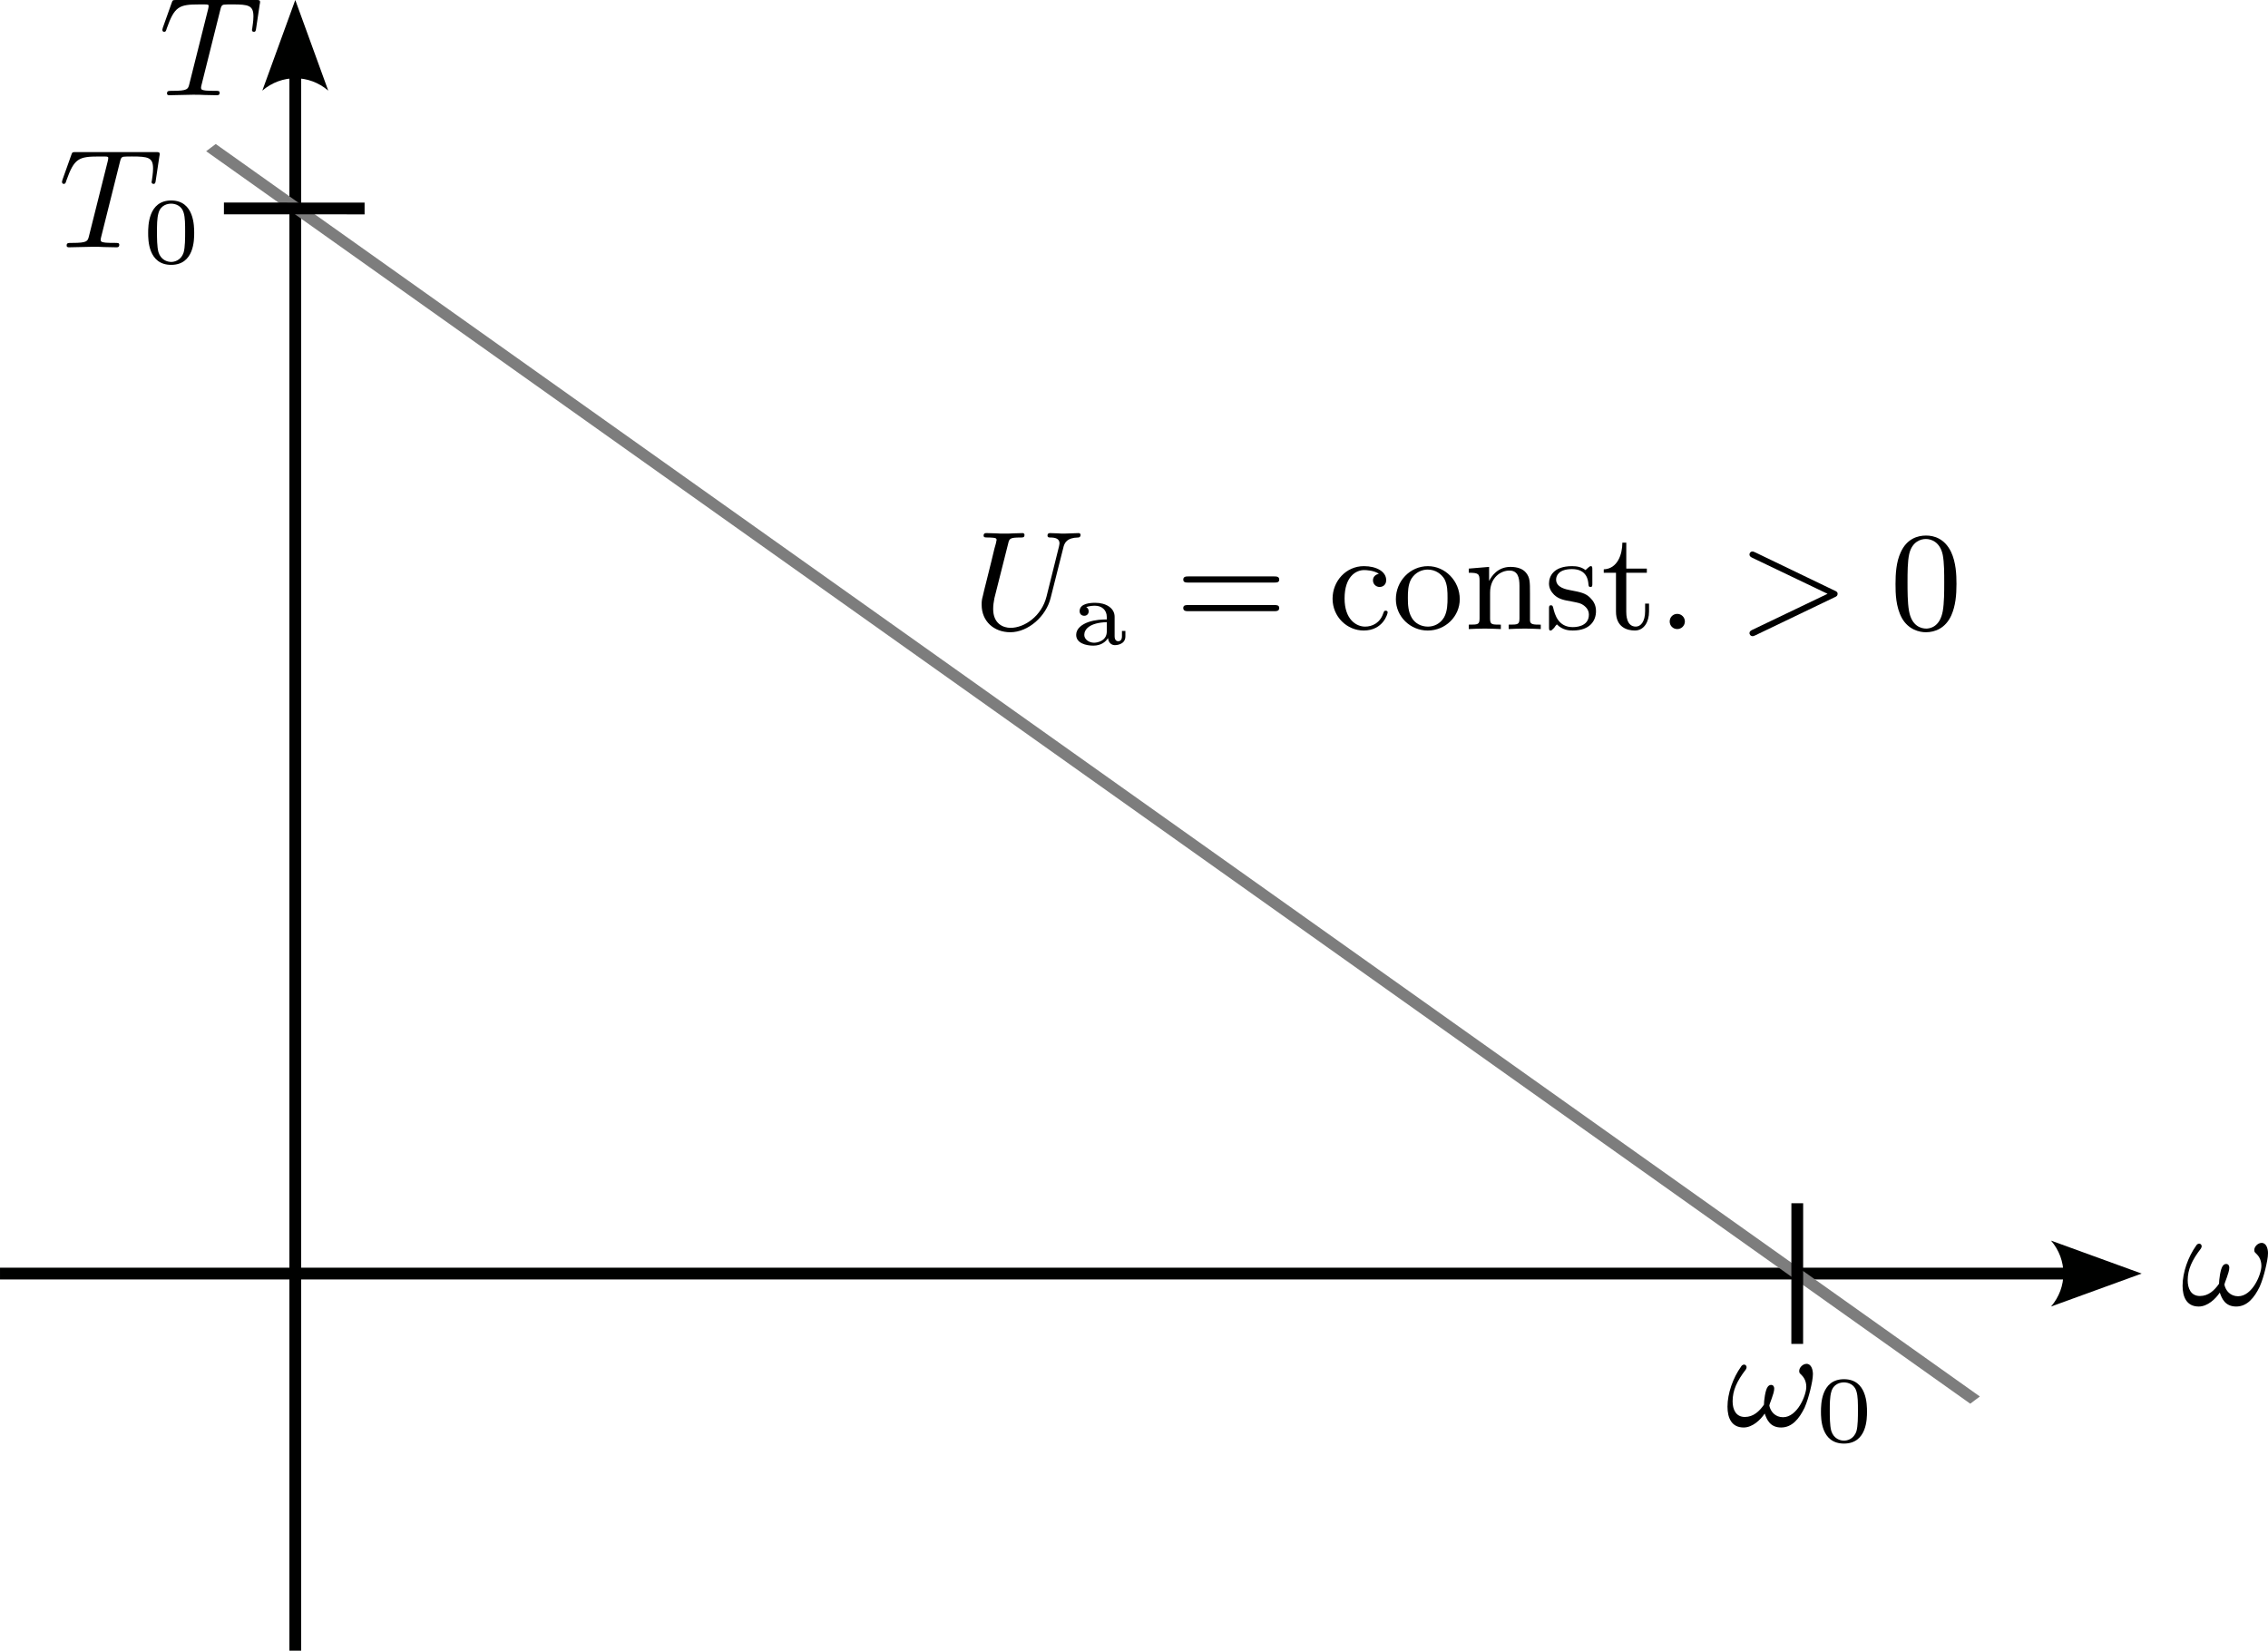
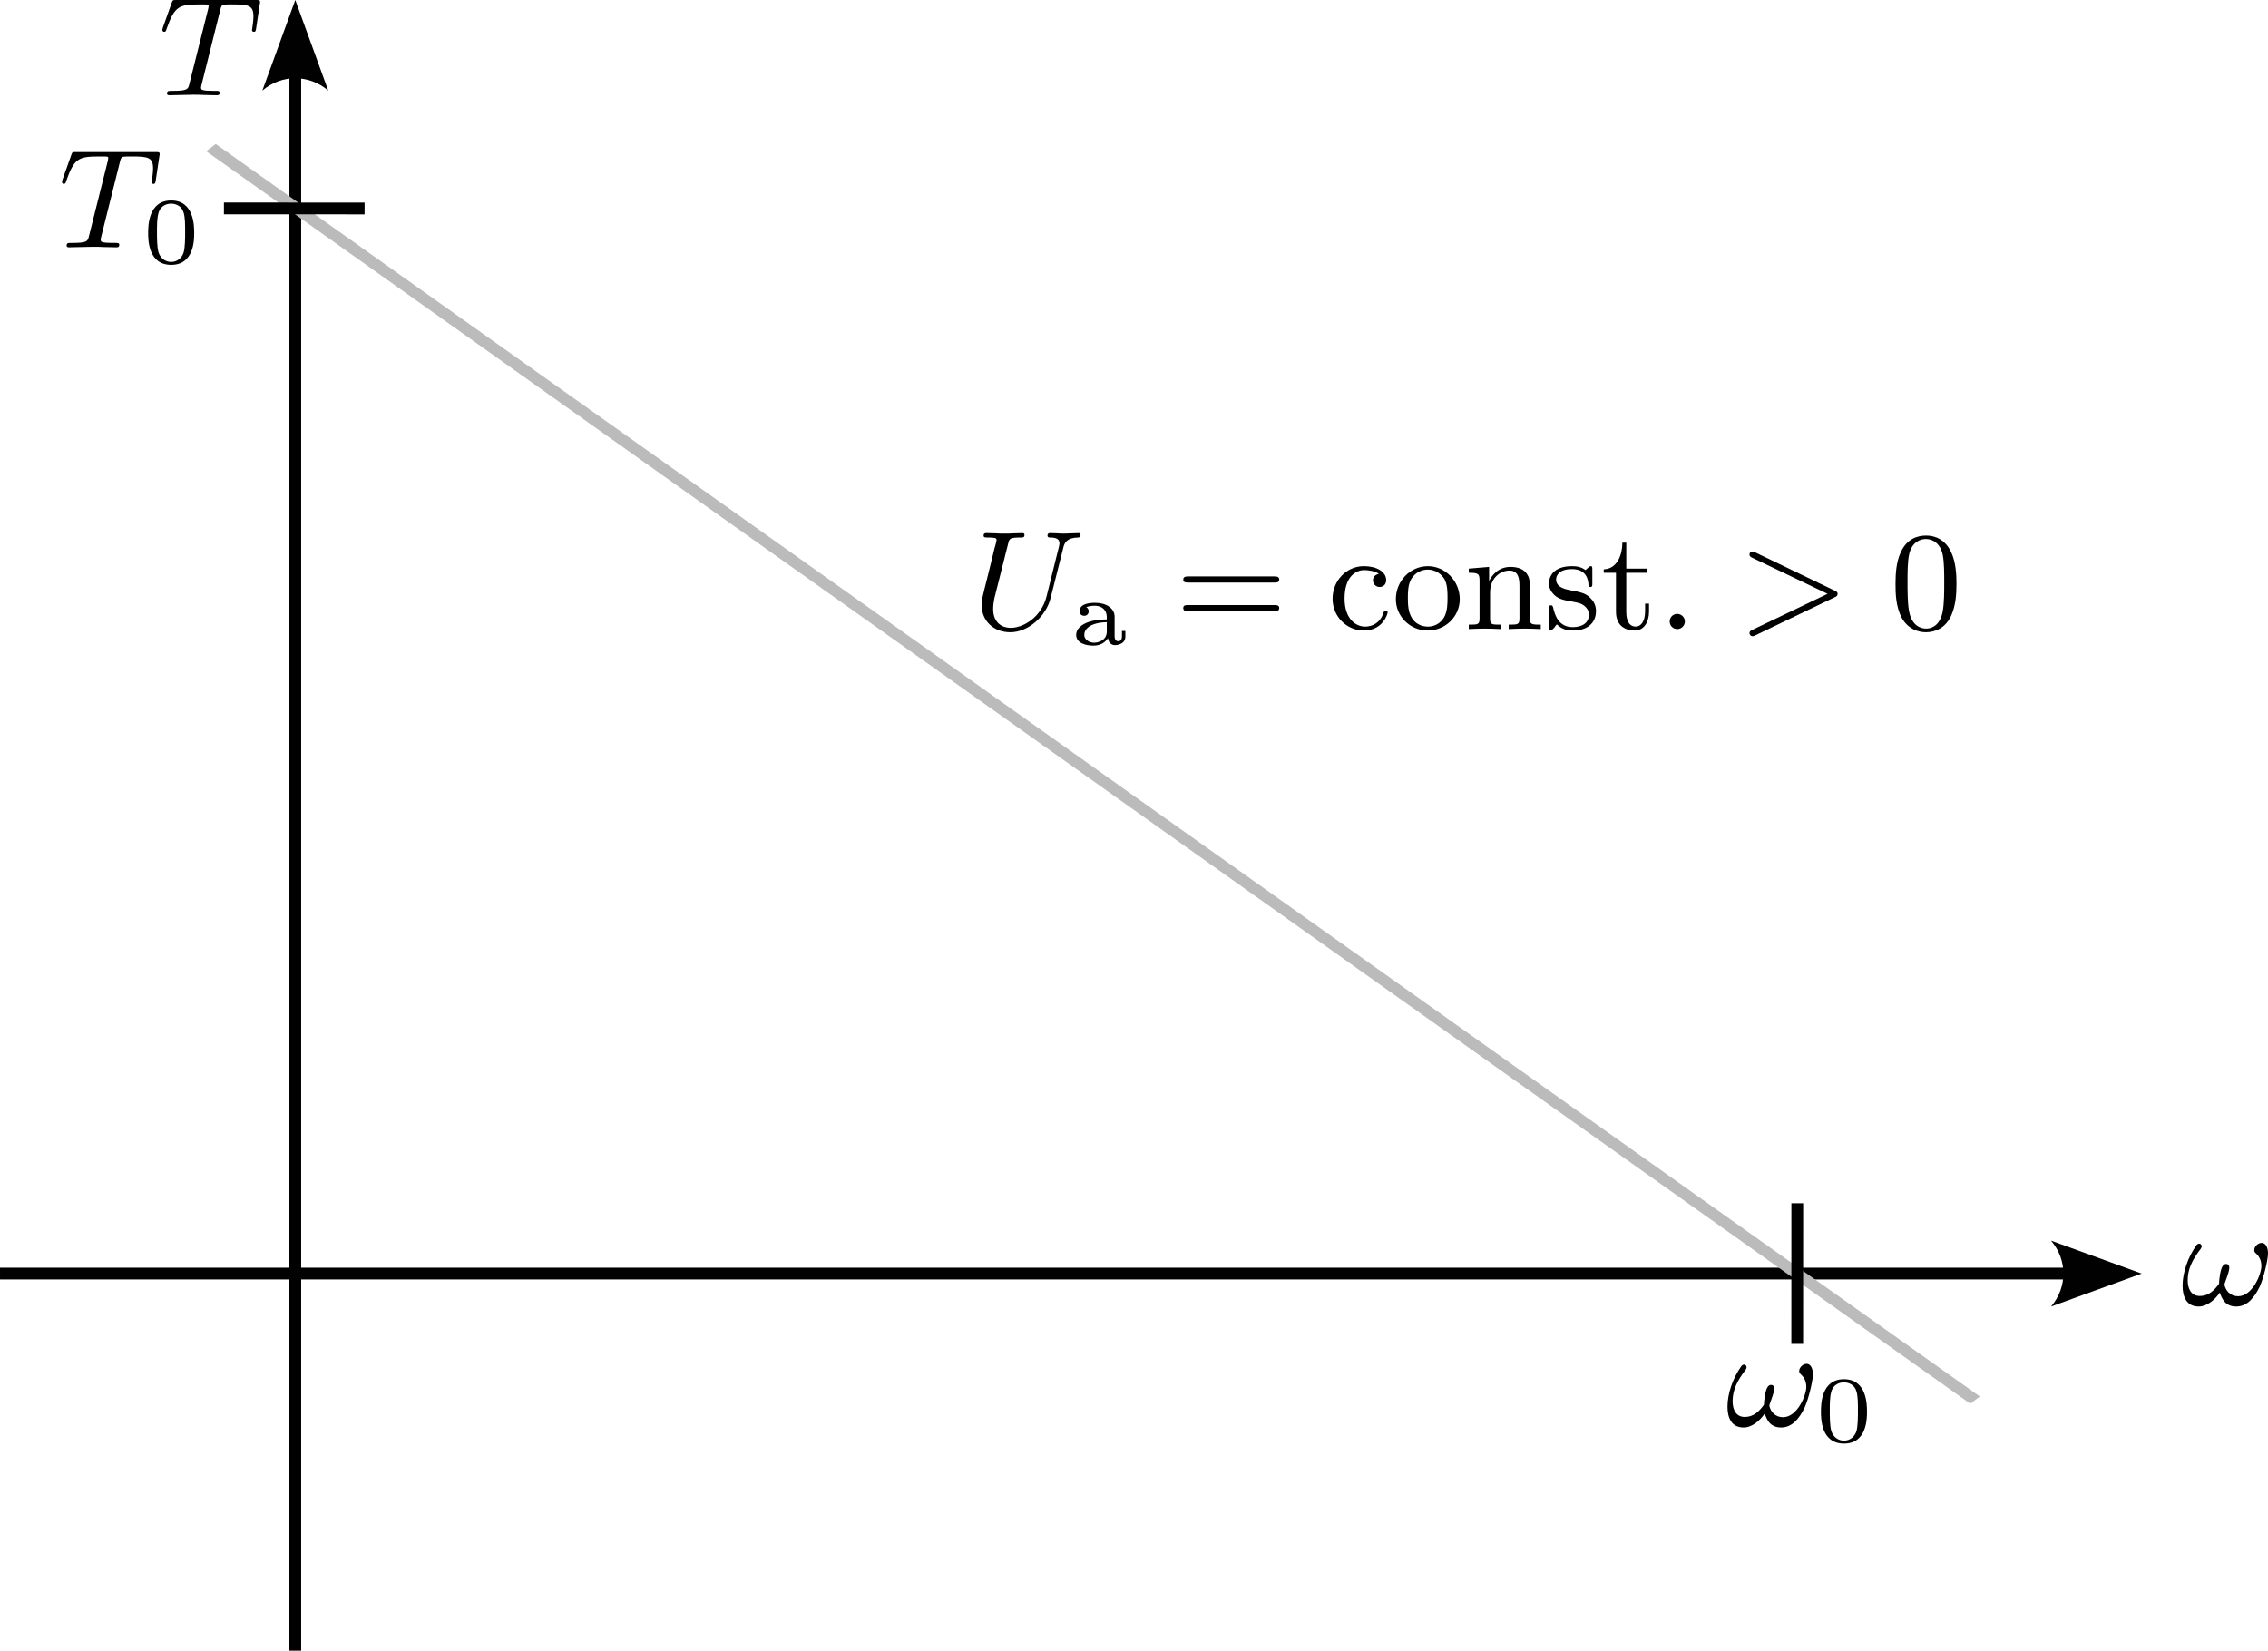
<svg xmlns="http://www.w3.org/2000/svg" width="51.068mm" height="37.17mm" viewBox="0 0 51.068 37.17" version="1.1" id="svg1">
  <defs id="defs1">
    <marker style="overflow:visible" id="ConcaveTriangle-4" refX="0" refY="0" orient="auto-start-reverse" markerWidth="1" markerHeight="1" viewBox="0 0 1 1" preserveAspectRatio="xMidYMid">
      <path transform="scale(0.7)" d="M -2,-4 9,0 -2,4 c 2,-2.33 2,-5.66 0,-8 z" style="fill:context-stroke;fill-rule:evenodd;stroke:none" id="path7-4" />
    </marker>
    <marker style="overflow:visible" id="ConcaveTriangle" refX="0" refY="0" orient="auto-start-reverse" markerWidth="1" markerHeight="1" viewBox="0 0 1 1" preserveAspectRatio="xMidYMid">
      <path transform="scale(0.7)" d="M -2,-4 9,0 -2,4 c 2,-2.33 2,-5.66 0,-8 z" style="fill:context-stroke;fill-rule:evenodd;stroke:none" id="path7" />
    </marker>
  </defs>
  <g id="layer1" transform="translate(-121.1792,-160.9365)">
    <path style="fill:#000000;fill-rule:evenodd;stroke:#000100;stroke-width:0.265;stroke-linecap:square;stroke-miterlimit:3.9;stroke-dasharray:none;marker-end:url(#ConcaveTriangle)" d="m 121.312,189.615 h 46.421" id="path1" />
    <path style="fill:#000000;fill-rule:evenodd;stroke:#000100;stroke-width:0.265;stroke-linecap:square;stroke-miterlimit:3.9;stroke-dasharray:none;marker-end:url(#ConcaveTriangle-4)" d="M 127.828,197.974 V 162.606" id="path1-3" />
-     <path style="fill:#000000;fill-rule:evenodd;stroke:#7d7d7d;stroke-width:0.31;stroke-linecap:square;stroke-miterlimit:3.9;stroke-dasharray:none;stroke-opacity:1" d="M 25.415,74.37 C 38.204,61.204 50.993,48.037 63.782,34.87" id="path2-0-6-3" transform="matrix(0,0.7309857,-1,0,200.4101,145.7613)" />
+     <path style="fill:#bbbbbb;fill-rule:evenodd;stroke:#bbbbbb;stroke-width:0.31;stroke-linecap:square;stroke-miterlimit:3.9;stroke-dasharray:none;stroke-opacity:1" d="M 25.415,74.37 C 38.204,61.204 50.993,48.037 63.782,34.87" id="path2-0-6-3" transform="matrix(0,0.7309857,-1,0,200.4101,145.7613)" />
    <g transform="translate(153.1898,191.5125)" id="g9">
      <g fill="#000000" fill-opacity="1" id="g8" transform="matrix(0.352778,0,0,0.352778,-36.36077,-31.29591)">
        <g id="use7" transform="translate(22.459,8.119)">
          <path d="m 3.938,-5.469 c 0.047,-0.188 0.078,-0.281 0.219,-0.312 0.078,-0.016 0.359,-0.016 0.547,-0.016 1.031,0 1.344,0.062 1.344,0.766 0,0.109 0,0.25 -0.078,0.781 l -0.016,0.078 c 0,0.062 0.031,0.125 0.125,0.125 0.109,0 0.125,-0.094 0.141,-0.219 l 0.234,-1.562 c 0.016,-0.031 0.016,-0.094 0.016,-0.125 0,-0.125 -0.078,-0.125 -0.25,-0.125 H 1.109 c -0.219,0 -0.219,0.016 -0.281,0.188 l -0.562,1.578 c -0.031,0.109 -0.031,0.141 -0.031,0.141 0,0.047 0.031,0.125 0.109,0.125 0.109,0 0.125,-0.062 0.172,-0.219 0.5,-1.406 0.781,-1.531 2.078,-1.531 H 2.938 c 0.25,0 0.25,0.031 0.25,0.109 0,0.047 -0.016,0.109 -0.031,0.188 l -1.203,4.797 c -0.078,0.312 -0.109,0.422 -1.062,0.422 -0.281,0 -0.359,0 -0.359,0.172 C 0.531,0 0.641,0 0.688,0 c 0.234,0 0.484,-0.016 0.734,-0.016 0.25,0 0.5,-0.016 0.75,-0.016 0.406,0 0.422,0 0.75,0.016 C 3.047,-0.016 3.625,0 3.703,0 c 0.078,0 0.188,0 0.188,-0.156 0,-0.125 -0.078,-0.125 -0.297,-0.125 -0.234,0 -0.344,0 -0.578,-0.016 -0.203,-0.031 -0.312,-0.031 -0.312,-0.188 0,-0.047 0.016,-0.109 0.031,-0.172 z m 0,0" id="path11" />
        </g>
      </g>
    </g>
    <g transform="translate(170.3234,188.2183)" id="g16">
      <g fill="#000000" fill-opacity="1" id="g11" transform="matrix(0.352778,0,0,0.352778,-0.747183,-0.635441)">
        <g id="g10" transform="translate(1.993,7.77)">
          <path d="m 5.578,-3.312 c 0,-0.266 -0.094,-0.656 -0.406,-0.656 -0.234,0 -0.469,0.234 -0.469,0.453 0,0.141 0.047,0.156 0.125,0.234 C 4.938,-3.172 5.156,-2.938 5.156,-2.5 c 0,0.547 -0.578,1.938 -1.484,1.938 -0.5,0 -0.797,-0.359 -0.875,-0.734 0,-0.125 0.312,-0.766 0.312,-1.094 0,-0.125 -0.062,-0.234 -0.203,-0.234 -0.078,0 -0.156,0.047 -0.203,0.109 -0.172,0.203 -0.25,0.938 -0.25,1.156 -0.297,0.422 -0.672,0.781 -1.219,0.781 -0.578,0 -0.781,-0.484 -0.781,-1 0,-0.688 0.266,-1.281 0.844,-2.031 C 1.344,-3.688 1.344,-3.719 1.344,-3.766 c 0,-0.078 -0.078,-0.156 -0.156,-0.156 -0.094,0 -0.172,0.078 -0.203,0.141 -0.5,0.703 -0.859,1.688 -0.859,2.547 0,0.703 0.25,1.328 1.031,1.328 0.562,0 1.078,-0.484 1.344,-0.891 0.125,0.359 0.328,0.891 1.047,0.891 0.703,0 1.156,-0.562 1.5,-1.266 C 5.203,-1.531 5.312,-1.906 5.406,-2.281 5.5,-2.672 5.578,-3.047 5.578,-3.312 Z m 0,0" id="path6" />
        </g>
      </g>
    </g>
    <g transform="translate(143.2829,172.941)" id="g7">
      <g fill="#000000" fill-opacity="1" id="g12" transform="matrix(0.352778,0,0,0.352778,-0.923572,-0.703439)">
        <g id="use11" transform="translate(1.993,8.119)">
          <path d="m 5.828,-5.156 c 0.078,-0.375 0.25,-0.672 0.953,-0.688 0.047,0 0.156,-0.016 0.156,-0.172 0,-0.062 -0.047,-0.109 -0.125,-0.109 -0.188,0 -0.703,0.031 -0.891,0.031 -0.234,0 -0.25,0 -0.453,-0.016 C 5.312,-6.109 5.125,-6.125 5,-6.125 c -0.047,0 -0.172,0 -0.172,0.156 0,0.125 0.109,0.125 0.172,0.125 0.344,0 0.594,0.078 0.594,0.375 0,0.047 -0.031,0.172 -0.031,0.188 l -0.797,3.203 c -0.312,1.25 -1.406,2 -2.297,2 -0.453,0 -1.109,-0.25 -1.109,-1.203 0,-0.219 0.031,-0.453 0.078,-0.688 l 0.875,-3.469 c 0.078,-0.344 0.109,-0.406 0.812,-0.406 0.141,0 0.234,0 0.234,-0.172 0,-0.078 -0.062,-0.109 -0.125,-0.109 L 2.656,-6.109 C 2.391,-6.094 2.375,-6.094 2.094,-6.094 c -0.297,0 -0.312,0 -0.578,-0.016 -0.172,0 -0.406,-0.016 -0.578,-0.016 -0.062,0 -0.188,0 -0.188,0.156 0,0.125 0.094,0.125 0.266,0.125 0.047,0 0.203,0 0.344,0.016 0.172,0.016 0.219,0.047 0.219,0.141 0,0.047 -0.078,0.375 -0.141,0.562 L 1.25,-4.344 C 1.172,-3.984 0.734,-2.312 0.703,-2.125 0.625,-1.844 0.625,-1.734 0.625,-1.547 c 0,1.047 0.781,1.75 1.828,1.75 C 3.609,0.203 4.75,-0.828 5.031,-2 Z m 0,0" id="path21" />
        </g>
      </g>
      <g fill="#000000" fill-opacity="1" id="g1" transform="matrix(0.352778,0,0,0.352778,-0.923572,-0.703439)">
        <g id="use12" transform="translate(8.261,9.115)">
          <path d="m 2.844,-1.781 c 0,-0.562 -0.562,-0.891 -1.234,-0.891 -0.297,0 -1,0.031 -1,0.531 0,0.172 0.109,0.297 0.297,0.297 0.172,0 0.281,-0.125 0.281,-0.281 0,-0.109 -0.047,-0.219 -0.156,-0.266 0.203,-0.094 0.5,-0.094 0.562,-0.094 0.422,0 0.75,0.266 0.75,0.719 v 0.156 c -0.266,0 -0.75,0.016 -1.188,0.172 -0.391,0.141 -0.766,0.406 -0.766,0.812 0,0.531 0.625,0.688 1.094,0.688 0.5,0 0.797,-0.25 0.938,-0.484 0.031,0.312 0.234,0.453 0.438,0.453 0.031,0 0.672,0 0.672,-0.562 V -0.875 H 3.312 v 0.328 c 0,0.062 0,0.328 -0.234,0.328 -0.234,0 -0.234,-0.266 -0.234,-0.328 z m -0.5,0.938 c 0,0.609 -0.609,0.719 -0.812,0.719 -0.312,0 -0.625,-0.203 -0.625,-0.5 0,-0.344 0.328,-0.781 1.438,-0.812 z m 0,0" id="path22" />
        </g>
      </g>
      <g fill="#000000" fill-opacity="1" id="g2" transform="matrix(0.352778,0,0,0.352778,-0.923572,-0.703439)">
        <g id="use13" transform="translate(14.971,8.119)">
          <path d="m 6.344,-2.969 c 0.125,0 0.297,0 0.297,-0.188 0,-0.203 -0.188,-0.203 -0.328,-0.203 H 0.844 c -0.141,0 -0.328,0 -0.328,0.203 0,0.188 0.172,0.188 0.297,0.188 z M 6.312,-1.141 c 0.141,0 0.328,0 0.328,-0.203 0,-0.188 -0.172,-0.188 -0.297,-0.188 H 0.812 c -0.125,0 -0.297,0 -0.297,0.188 0,0.203 0.188,0.203 0.328,0.203 z m 0,0" id="path23" />
        </g>
      </g>
      <g fill="#000000" fill-opacity="1" id="g3" transform="matrix(0.352778,0,0,0.352778,-0.923572,-0.703439)">
        <g id="use14" transform="translate(24.70313,8.119)">
          <path d="m 3.266,-3.531 c -0.188,0.047 -0.375,0.172 -0.375,0.422 0,0.234 0.188,0.422 0.422,0.422 0.234,0 0.422,-0.156 0.422,-0.438 0,-0.547 -0.625,-0.891 -1.422,-0.891 -1.141,0 -2,0.953 -2,2.078 0,1.156 0.922,2.031 1.984,2.031 1.25,0 1.531,-1.078 1.531,-1.156 0,-0.109 -0.094,-0.109 -0.125,-0.109 -0.094,0 -0.094,0.016 -0.156,0.172 -0.203,0.609 -0.703,0.844 -1.156,0.844 -0.578,0 -1.312,-0.469 -1.312,-1.797 0,-1.391 0.719,-1.812 1.25,-1.812 0.125,0 0.609,0.016 0.938,0.234 z m 0,0" id="path24" />
        </g>
      </g>
      <g fill="#000000" fill-opacity="1" id="g4" transform="matrix(0.352778,0,0,0.352778,-0.923572,-0.703439)">
        <g id="use15" transform="translate(28.79002,8.119)">
          <path d="m 4.344,-1.906 c 0,-1.172 -0.938,-2.109 -2.031,-2.109 -1.141,0 -2.047,0.953 -2.047,2.109 0,1.109 0.922,2 2.031,2 1.141,0 2.047,-0.906 2.047,-2 z m -2.031,1.75 c -0.453,0 -0.828,-0.219 -1.031,-0.562 -0.234,-0.391 -0.25,-0.859 -0.25,-1.266 0,-0.344 0,-0.844 0.219,-1.219 0.281,-0.453 0.719,-0.594 1.047,-0.594 0.516,0 0.875,0.297 1.062,0.594 0.203,0.375 0.203,0.828 0.203,1.219 0,0.328 0,0.844 -0.219,1.234 -0.25,0.422 -0.656,0.594 -1.031,0.594 z m 0,0" id="path25" />
        </g>
        <g id="use16" transform="translate(33.39785,8.119)">
          <path d="m 1.672,-2.328 c 0,-0.953 0.672,-1.406 1.234,-1.406 0.531,0 0.641,0.438 0.641,0.969 V -0.688 c 0,0.406 -0.094,0.406 -0.688,0.406 V 0 C 3.281,-0.016 3.453,-0.031 3.891,-0.031 4.312,-0.031 4.438,-0.016 4.906,0 v -0.281 c -0.453,0 -0.688,0 -0.688,-0.281 v -1.719 c 0,-0.734 0,-1 -0.25,-1.312 -0.203,-0.25 -0.547,-0.375 -1,-0.375 -0.828,0 -1.219,0.625 -1.344,0.875 H 1.609 v -0.875 L 0.312,-3.859 V -3.594 C 0.922,-3.594 1,-3.531 1,-3.078 V -0.688 c 0,0.406 -0.094,0.406 -0.688,0.406 V 0 c 0.422,-0.016 0.594,-0.031 1.031,-0.031 0.422,0 0.547,0.016 1.016,0.031 v -0.281 c -0.594,0 -0.688,0 -0.688,-0.406 z m 0,0" id="path26" />
        </g>
        <g id="use17" transform="translate(38.51766,8.119)">
          <path d="m 3.078,-3.781 c 0,-0.156 0,-0.234 -0.094,-0.234 -0.047,0 -0.062,0 -0.188,0.109 -0.016,0.016 -0.094,0.094 -0.156,0.141 -0.266,-0.203 -0.547,-0.25 -0.859,-0.25 -1.188,0 -1.469,0.656 -1.469,1.109 0,0.281 0.125,0.516 0.328,0.719 0.297,0.281 0.641,0.344 1.094,0.422 0.469,0.094 0.609,0.109 0.812,0.266 0.094,0.078 0.312,0.25 0.312,0.578 0,0.797 -0.906,0.797 -1.031,0.797 -0.906,0 -1.141,-0.766 -1.25,-1.25 C 0.547,-1.469 0.531,-1.516 0.438,-1.516 c -0.125,0 -0.125,0.078 -0.125,0.234 v 1.141 c 0,0.156 0,0.234 0.094,0.234 0.062,0 0.062,0 0.234,-0.172 0.031,-0.062 0.125,-0.172 0.172,-0.219 0.375,0.375 0.797,0.391 1.016,0.391 C 2.938,0.094 3.312,-0.547 3.312,-1.141 3.312,-1.547 3.141,-1.797 2.938,-2 2.641,-2.297 2.312,-2.359 1.656,-2.484 1.422,-2.531 0.766,-2.641 0.766,-3.156 c 0,-0.281 0.203,-0.672 1.016,-0.672 0.969,0 1.031,0.75 1.047,0.969 0.016,0.109 0.016,0.172 0.125,0.172 0.125,0 0.125,-0.062 0.125,-0.234 z m 0,0" id="path27" />
        </g>
        <g id="use18" transform="translate(42.15264,8.119)">
          <path d="m 2.922,-3.594 v -0.266 h -1.312 v -1.656 h -0.25 c 0,0.75 -0.312,1.672 -1.188,1.703 v 0.219 h 0.781 v 2.484 c 0,1 0.719,1.203 1.203,1.203 0.594,0 0.906,-0.562 0.906,-1.203 V -1.625 h -0.25 v 0.484 c 0,0.672 -0.281,0.984 -0.594,0.984 -0.609,0 -0.609,-0.781 -0.609,-0.953 V -3.594 Z m 0,0" id="path28" />
        </g>
        <g id="use19" transform="translate(45.73651,8.119)">
          <path d="M 1.766,-0.484 C 1.766,-0.75 1.547,-0.969 1.281,-0.969 1,-0.969 0.797,-0.75 0.797,-0.484 0.797,-0.219 1,0 1.281,0 1.547,0 1.766,-0.219 1.766,-0.484 Z m 0,0" id="path29" />
        </g>
      </g>
      <g fill="#000000" fill-opacity="1" id="g5" transform="matrix(0.352778,0,0,0.352778,-0.923572,-0.703439)">
        <g id="use20" transform="translate(50.86,8.119)">
          <path d="M 6.203,-2.031 C 6.312,-2.078 6.391,-2.125 6.391,-2.25 c 0,-0.125 -0.109,-0.172 -0.188,-0.203 l -5.062,-2.438 c -0.125,-0.062 -0.156,-0.062 -0.188,-0.062 -0.109,0 -0.188,0.094 -0.188,0.188 0,0.109 0.062,0.156 0.188,0.219 L 5.75,-2.25 0.953,0.047 c -0.125,0.062 -0.188,0.109 -0.188,0.219 0,0.062 0.062,0.188 0.203,0.188 0.016,0 0.047,0 0.156,-0.047 z m 0,0" id="path30" />
        </g>
      </g>
      <g fill="#000000" fill-opacity="1" id="g6" transform="matrix(0.352778,0,0,0.352778,-0.923572,-0.703439)">
        <g id="use21" transform="translate(60.588,8.119)">
          <path d="M 4.25,-2.875 C 4.25,-3.469 4.219,-4.25 3.906,-4.922 3.5,-5.766 2.828,-5.969 2.312,-5.969 c -0.547,0 -1.234,0.203 -1.625,1.078 -0.281,0.609 -0.328,1.344 -0.328,2.016 0,0.594 0.016,1.453 0.406,2.172 0.422,0.75 1.125,0.906 1.531,0.906 0.578,0 1.25,-0.25 1.625,-1.078 C 4.188,-1.484 4.25,-2.156 4.25,-2.875 Z m -1.938,2.844 c -0.281,0 -0.922,-0.125 -1.094,-1.141 C 1.125,-1.688 1.125,-2.469 1.125,-2.984 c 0,-0.609 0,-1.312 0.109,-1.812 0.188,-0.797 0.75,-0.953 1.062,-0.953 0.344,0 0.906,0.188 1.078,1.016 0.094,0.484 0.094,1.188 0.094,1.75 0,0.562 0,1.312 -0.094,1.844 -0.188,1.031 -0.844,1.109 -1.062,1.109 z m 0,0" id="path31" />
        </g>
      </g>
    </g>
    <path style="fill:#000000;fill-opacity:1;fill-rule:evenodd;stroke:#000000;stroke-width:0.265;stroke-linecap:square;stroke-miterlimit:3.9;stroke-dasharray:none;stroke-opacity:1" d="m 129.256,165.631 -2.902,-0.001" id="path8" />
    <path style="fill:#000000;fill-opacity:1;fill-rule:evenodd;stroke:#000000;stroke-width:0.265;stroke-linecap:square;stroke-miterlimit:3.9;stroke-dasharray:none;stroke-opacity:1" d="m 161.647,191.066 0.001,-2.902" id="path8-2" />
    <g transform="translate(122.5747,164.3609)" id="g38">
      <g fill="#000000" fill-opacity="1" id="g35" transform="matrix(0.352778,0,0,0.352778,-0.785768,-0.719975)">
        <g id="use2" transform="translate(1.993,8.119)">
          <path d="m 3.938,-5.469 c 0.047,-0.188 0.078,-0.281 0.219,-0.312 0.078,-0.016 0.359,-0.016 0.547,-0.016 1.031,0 1.344,0.062 1.344,0.766 0,0.109 0,0.25 -0.078,0.781 l -0.016,0.078 c 0,0.062 0.031,0.125 0.125,0.125 0.109,0 0.125,-0.094 0.141,-0.219 l 0.234,-1.562 c 0.016,-0.031 0.016,-0.094 0.016,-0.125 0,-0.125 -0.078,-0.125 -0.25,-0.125 H 1.109 c -0.219,0 -0.219,0.016 -0.281,0.188 l -0.562,1.578 c -0.031,0.109 -0.031,0.141 -0.031,0.141 0,0.047 0.031,0.125 0.109,0.125 0.109,0 0.125,-0.062 0.172,-0.219 0.5,-1.406 0.781,-1.531 2.078,-1.531 H 2.938 c 0.25,0 0.25,0.031 0.25,0.109 0,0.047 -0.016,0.109 -0.031,0.188 l -1.203,4.797 c -0.078,0.312 -0.109,0.422 -1.062,0.422 -0.281,0 -0.359,0 -0.359,0.172 C 0.531,0 0.641,0 0.688,0 c 0.234,0 0.484,-0.016 0.734,-0.016 0.25,0 0.5,-0.016 0.75,-0.016 0.406,0 0.422,0 0.75,0.016 C 3.047,-0.016 3.625,0 3.703,0 c 0.078,0 0.188,0 0.188,-0.156 0,-0.125 -0.078,-0.125 -0.297,-0.125 -0.234,0 -0.344,0 -0.578,-0.016 -0.203,-0.031 -0.312,-0.031 -0.312,-0.188 0,-0.047 0.016,-0.109 0.031,-0.172 z m 0,0" id="path4" />
        </g>
      </g>
      <g fill="#000000" fill-opacity="1" id="g37" transform="matrix(0.352778,0,0,0.352778,-0.785768,-0.719975)">
        <g id="g36" transform="translate(7.369,9.115)">
          <path d="m 3.297,-1.906 c 0,-0.438 0,-2.078 -1.469,-2.078 -1.469,0 -1.469,1.641 -1.469,2.078 0,0.422 0,2.031 1.469,2.031 1.469,0 1.469,-1.609 1.469,-2.031 z m -1.469,1.844 c -0.25,0 -0.656,-0.125 -0.812,-0.625 -0.094,-0.344 -0.094,-0.922 -0.094,-1.297 0,-0.406 0,-0.859 0.094,-1.188 0.141,-0.531 0.594,-0.609 0.812,-0.609 0.266,0 0.672,0.125 0.797,0.578 0.094,0.312 0.094,0.75 0.094,1.219 0,0.375 0,0.984 -0.094,1.312 C 2.453,-0.141 2.016,-0.062 1.828,-0.062 Z m 0,0" id="path35" />
        </g>
      </g>
    </g>
    <g transform="translate(160.0763,191.6476)" id="g43">
      <g fill="#000000" fill-opacity="1" id="g40" transform="matrix(0.352778,0,0,0.352778,-0.747183,-0.664722)">
        <g id="g39" transform="translate(1.993,5.853)">
          <path d="m 5.578,-3.312 c 0,-0.266 -0.094,-0.656 -0.406,-0.656 -0.234,0 -0.469,0.234 -0.469,0.453 0,0.141 0.047,0.156 0.125,0.234 C 4.938,-3.172 5.156,-2.938 5.156,-2.5 c 0,0.547 -0.578,1.938 -1.484,1.938 -0.5,0 -0.797,-0.359 -0.875,-0.734 0,-0.125 0.312,-0.766 0.312,-1.094 0,-0.125 -0.062,-0.234 -0.203,-0.234 -0.078,0 -0.156,0.047 -0.203,0.109 -0.172,0.203 -0.25,0.938 -0.25,1.156 -0.297,0.422 -0.672,0.781 -1.219,0.781 -0.578,0 -0.781,-0.484 -0.781,-1 0,-0.688 0.266,-1.281 0.844,-2.031 C 1.344,-3.688 1.344,-3.719 1.344,-3.766 c 0,-0.078 -0.078,-0.156 -0.156,-0.156 -0.094,0 -0.172,0.078 -0.203,0.141 -0.5,0.703 -0.859,1.688 -0.859,2.547 0,0.703 0.25,1.328 1.031,1.328 0.562,0 1.078,-0.484 1.344,-0.891 0.125,0.359 0.328,0.891 1.047,0.891 0.703,0 1.156,-0.562 1.5,-1.266 C 5.203,-1.531 5.312,-1.906 5.406,-2.281 5.5,-2.672 5.578,-3.047 5.578,-3.312 Z m 0,0" id="path38" />
        </g>
      </g>
      <g fill="#000000" fill-opacity="1" id="g42" transform="matrix(0.352778,0,0,0.352778,-0.747183,-0.664722)">
        <g id="g41" transform="translate(7.726,6.849)">
          <path d="m 3.297,-1.906 c 0,-0.438 0,-2.078 -1.469,-2.078 -1.469,0 -1.469,1.641 -1.469,2.078 0,0.422 0,2.031 1.469,2.031 1.469,0 1.469,-1.609 1.469,-2.031 z m -1.469,1.844 c -0.25,0 -0.656,-0.125 -0.812,-0.625 -0.094,-0.344 -0.094,-0.922 -0.094,-1.297 0,-0.406 0,-0.859 0.094,-1.188 0.141,-0.531 0.594,-0.609 0.812,-0.609 0.266,0 0.672,0.125 0.797,0.578 0.094,0.312 0.094,0.75 0.094,1.219 0,0.375 0,0.984 -0.094,1.312 C 2.453,-0.141 2.016,-0.062 1.828,-0.062 Z m 0,0" id="path40" />
        </g>
      </g>
    </g>
  </g>
</svg>
